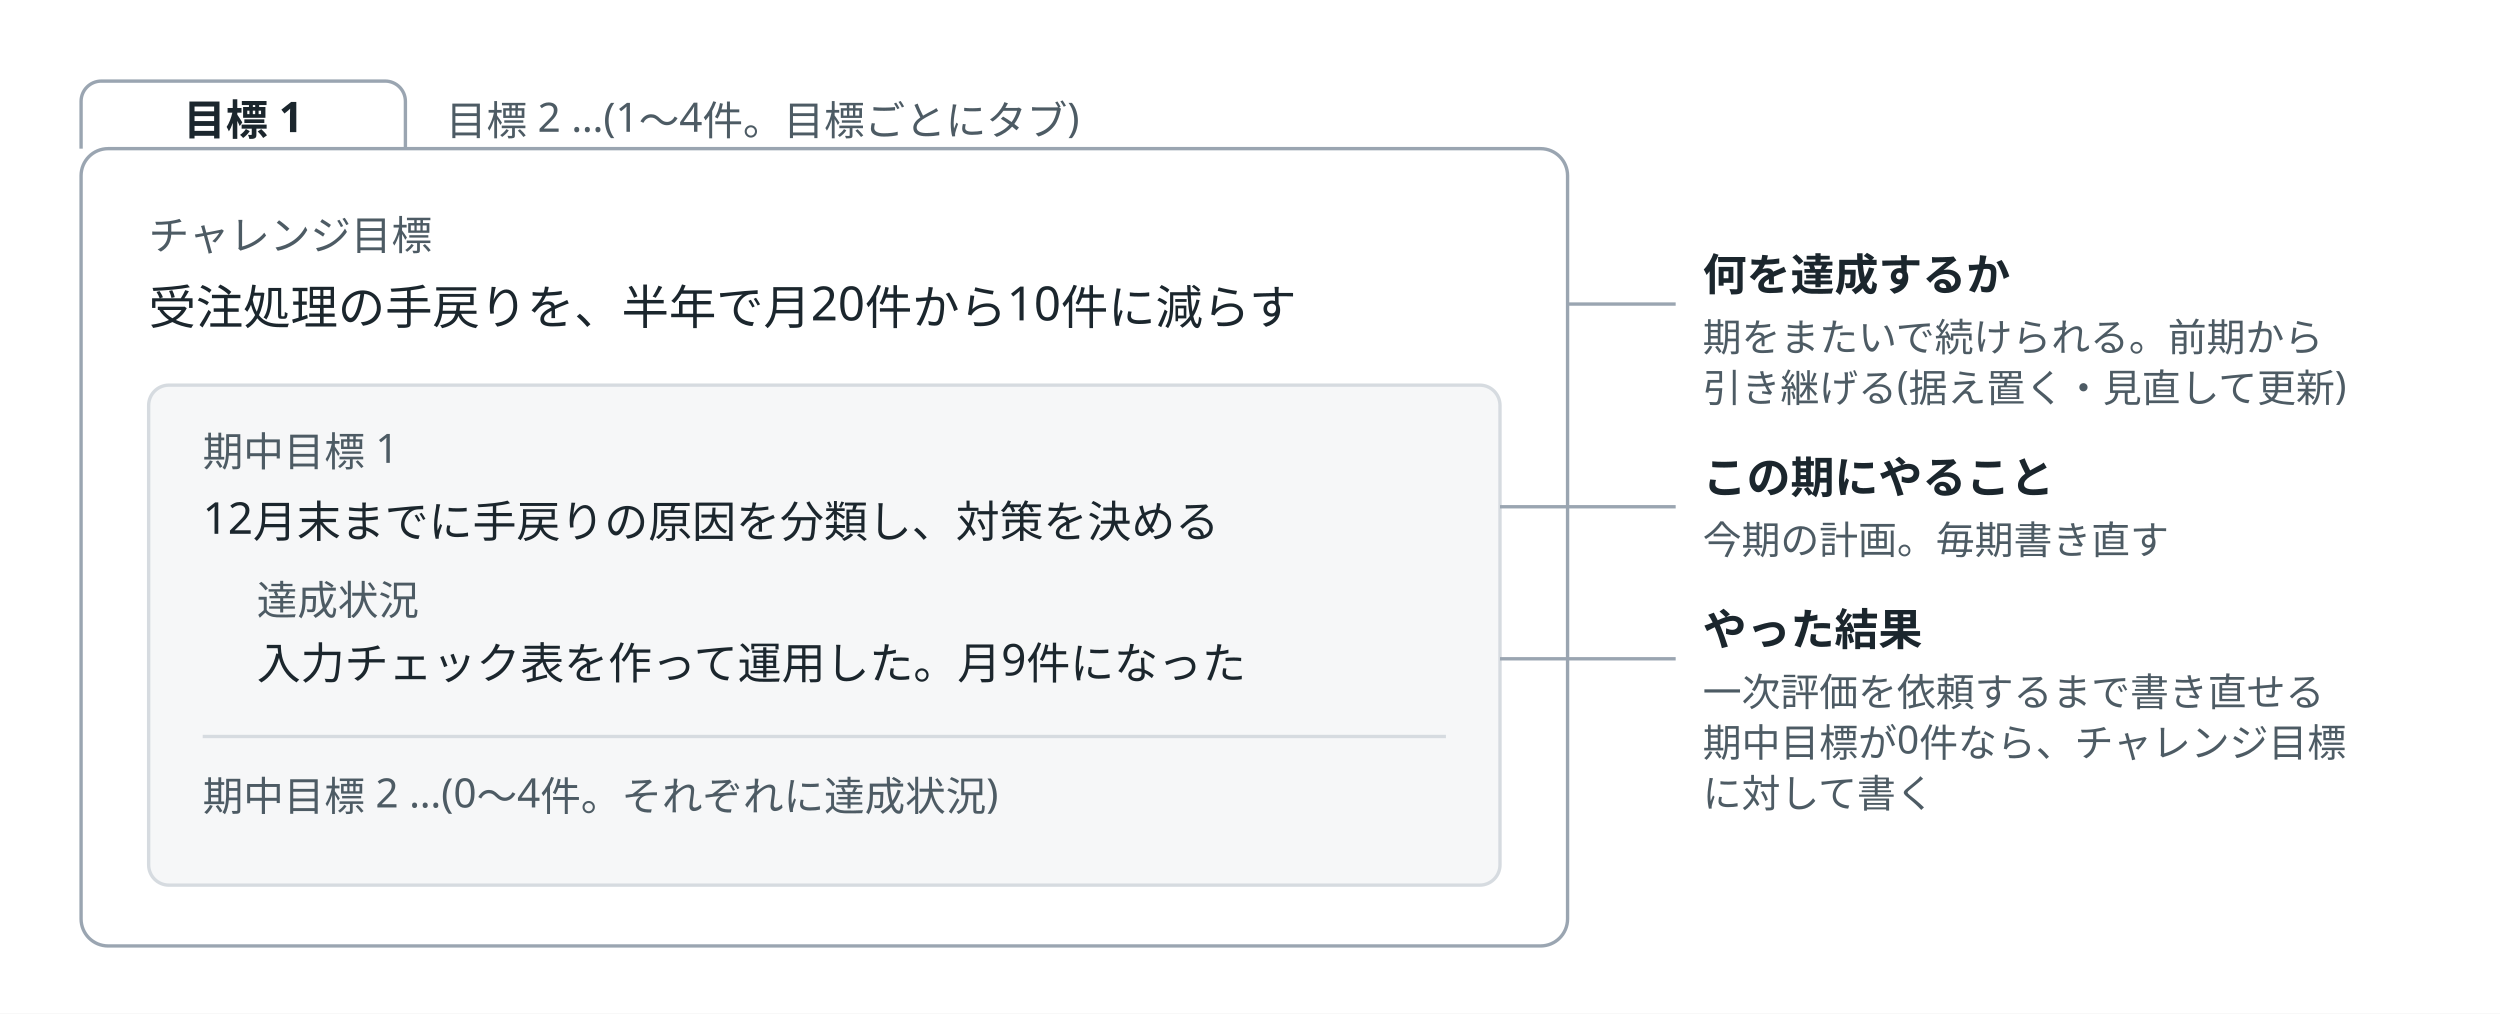
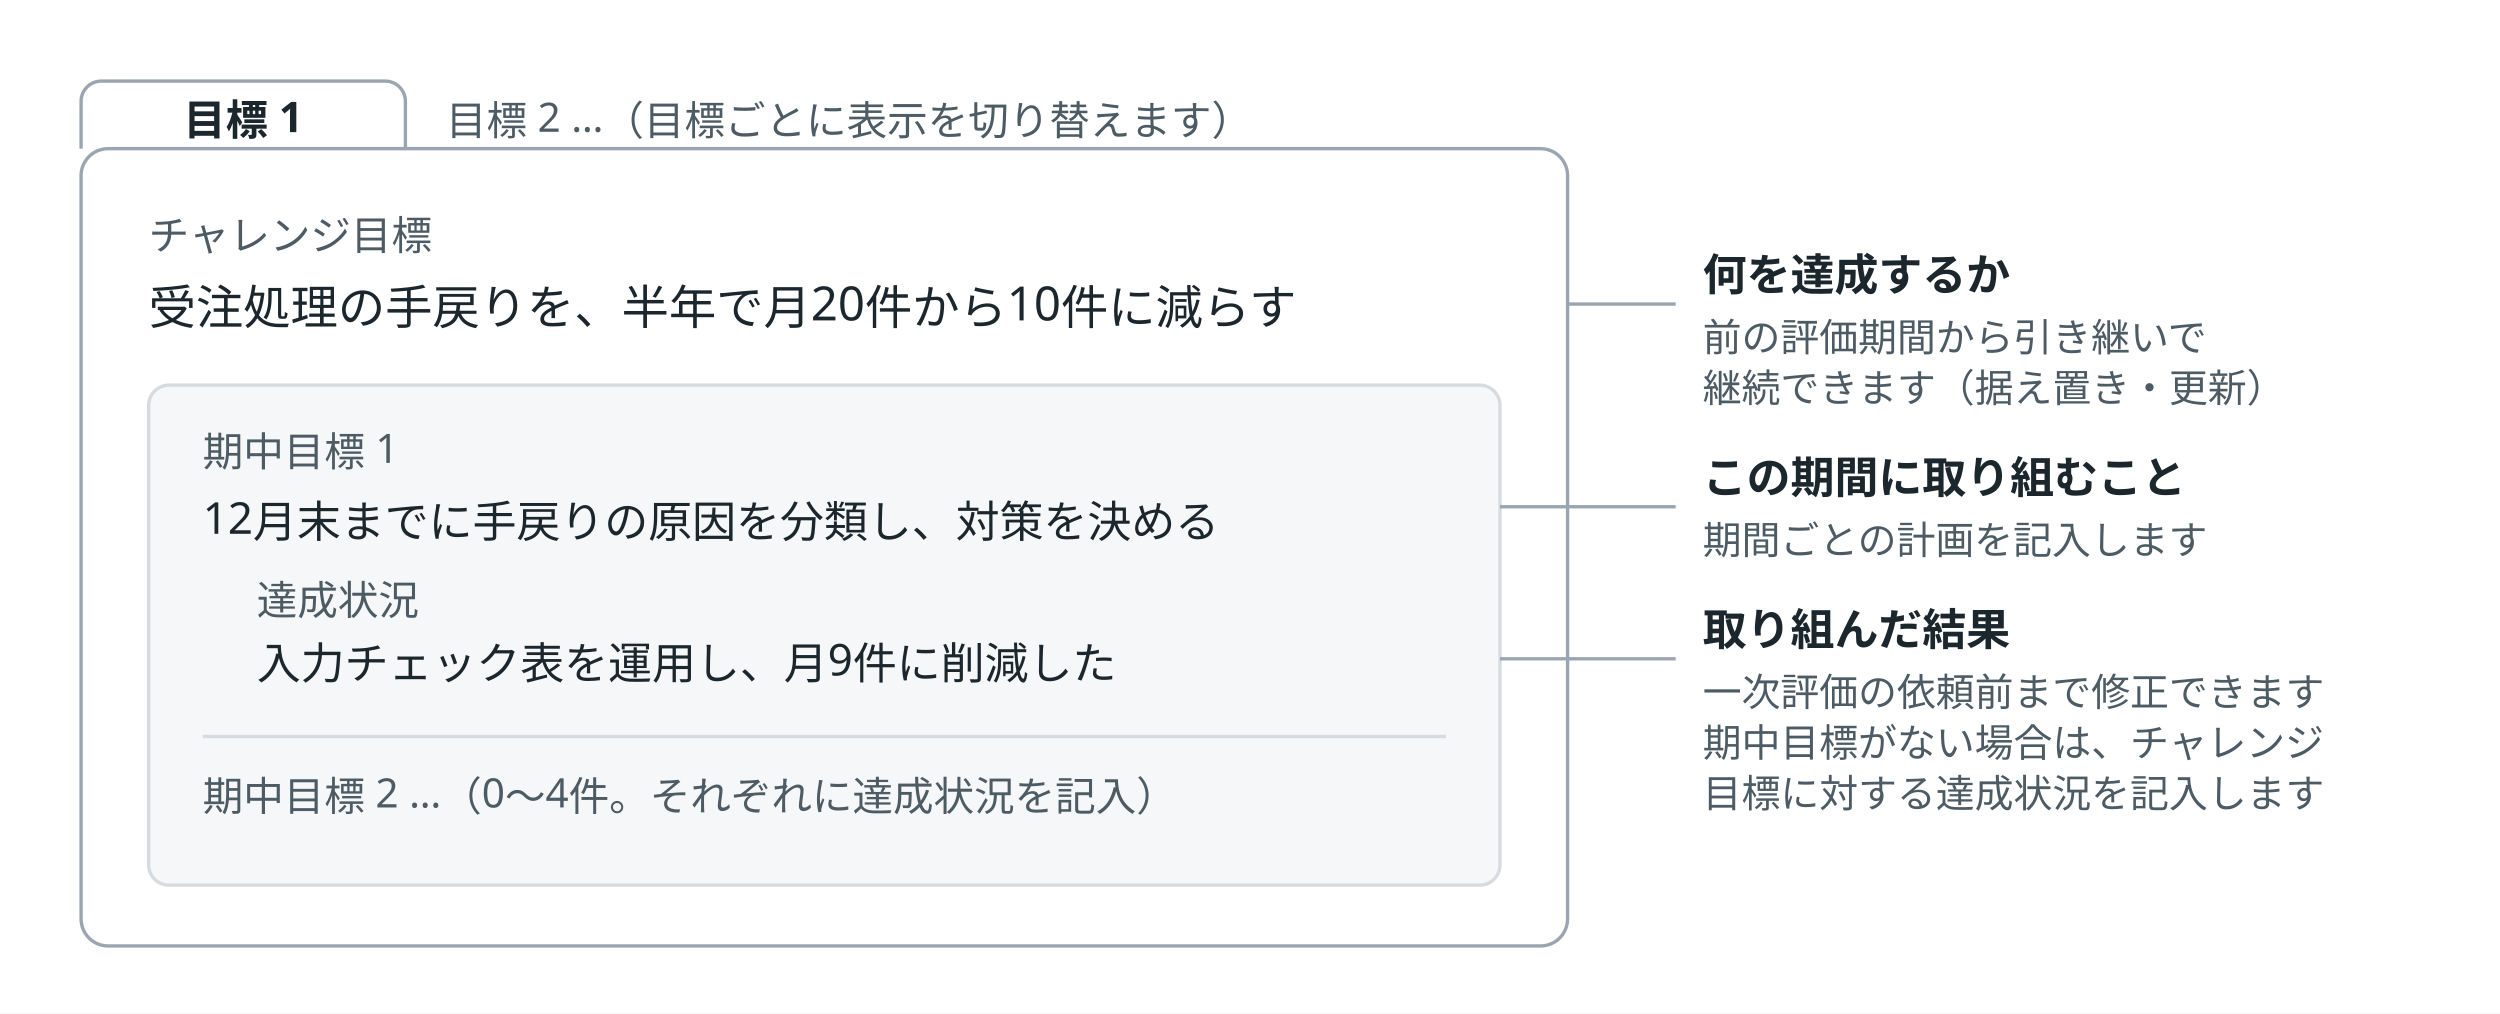
<svg xmlns="http://www.w3.org/2000/svg" width="740" height="300" viewBox="0 0 740 300" font-family="'Segoe UI','Hiragino Sans','Noto Sans JP',sans-serif">
  <rect width="740" height="300" fill="#ffffff" />
  <path d="M24 44V30a6 6 0 0 1 6-6h84a6 6 0 0 1 6 6v14" fill="#ffffff" stroke="#9aa5b1" />
  <text x="72" y="40" font-size="12.5" text-anchor="middle" fill="#1b262d" font-weight="600">目標 1</text>
-   <text x="132" y="40" font-size="12" fill="#4d5b64">目標 2 …(1〜4件。目標ごとにタブ)</text>
+   <text x="132" y="40" font-size="12" fill="#4d5b64">目標 2 …（目標ごとに表示を切り替えます）</text>
  <rect x="24" y="44" width="440" height="236" rx="8" fill="#ffffff" stroke="#9aa5b1" />
  <text x="44" y="74" font-size="12" fill="#4d5b64">チャレンジ目標</text>
  <text x="44" y="96" font-size="14" fill="#1b262d">受注処理の手戻りを、半年で月20件から10件に減らす</text>
  <rect x="44" y="114" width="400" height="148" rx="6" fill="#f6f7f8" stroke="#d6dbe0" />
  <text x="60" y="138" font-size="12" fill="#4d5b64">期中目標 1</text>
  <text x="60" y="158" font-size="13" fill="#1b262d">12月末までに手戻りの原因を分類し、対策を決める</text>
  <text x="76" y="182" font-size="12" fill="#4d5b64">達成状況</text>
-   <text x="76" y="201" font-size="13" fill="#1b262d">入力チェック表を作って運用した。月9件になった</text>
+   <text x="76" y="201" font-size="13" fill="#1b262d">入力チェック表を運用し、月9件に削減した</text>
  <line x1="60" y1="218" x2="428" y2="218" stroke="#d6dbe0" />
-   <text x="60" y="240" font-size="12" fill="#4d5b64">期中目標 2 …(0〜4件。それぞれに達成状況)</text>
+   <text x="60" y="240" font-size="12" fill="#4d5b64">期中目標 2 …（0〜4件。それぞれに達成状況を記入）</text>
  <g stroke="#9aa5b1" fill="none">
    <path d="M464 90H496" />
    <path d="M444 150H496" />
    <path d="M444 195H496" />
  </g>
  <g font-size="13" fill="#1b262d">
    <text x="504" y="86" font-weight="600">何を達成するか</text>
-     <text x="504" y="104" font-size="11.5" fill="#4d5b64">期をまたいで続けられる。前期から</text>
-     <text x="504" y="119" font-size="11.5" fill="#4d5b64">引き継げる(据え置く・見直して更新)</text>
-     <text x="504" y="146" font-weight="600">この期にやること</text>
-     <text x="504" y="164" font-size="11.5" fill="#4d5b64">今期の計画。毎期書き直す</text>
-     <text x="504" y="191" font-weight="600">やった結果</text>
-     <text x="504" y="209" font-size="11.5" fill="#4d5b64">一次評価を依頼するまで書き直せる</text>
-     <text x="504" y="224" font-size="11.5" fill="#4d5b64">期中目標が0件なら、チャレンジ目標</text>
-     <text x="504" y="239" font-size="11.5" fill="#4d5b64">に対して書く</text>
+     <text x="504" y="104" font-size="11.5" fill="#4d5b64">前の評価期間から引き継いで</text>
+     <text x="504" y="119" font-size="11.5" fill="#4d5b64">継続できます（据え置き・更新）</text>
+     <text x="504" y="146" font-weight="600">この期間に取り組むこと</text>
+     <text x="504" y="164" font-size="11.5" fill="#4d5b64">期間ごとの計画を記入します</text>
+     <text x="504" y="191" font-weight="600">取り組んだ結果</text>
+     <text x="504" y="209" font-size="11.5" fill="#4d5b64">一次評価の依頼前まで修正できます</text>
+     <text x="504" y="224" font-size="11.5" fill="#4d5b64">期中目標がない場合は、チャレンジ</text>
+     <text x="504" y="239" font-size="11.5" fill="#4d5b64">目標に対する達成状況を記入します</text>
  </g>
</svg>
